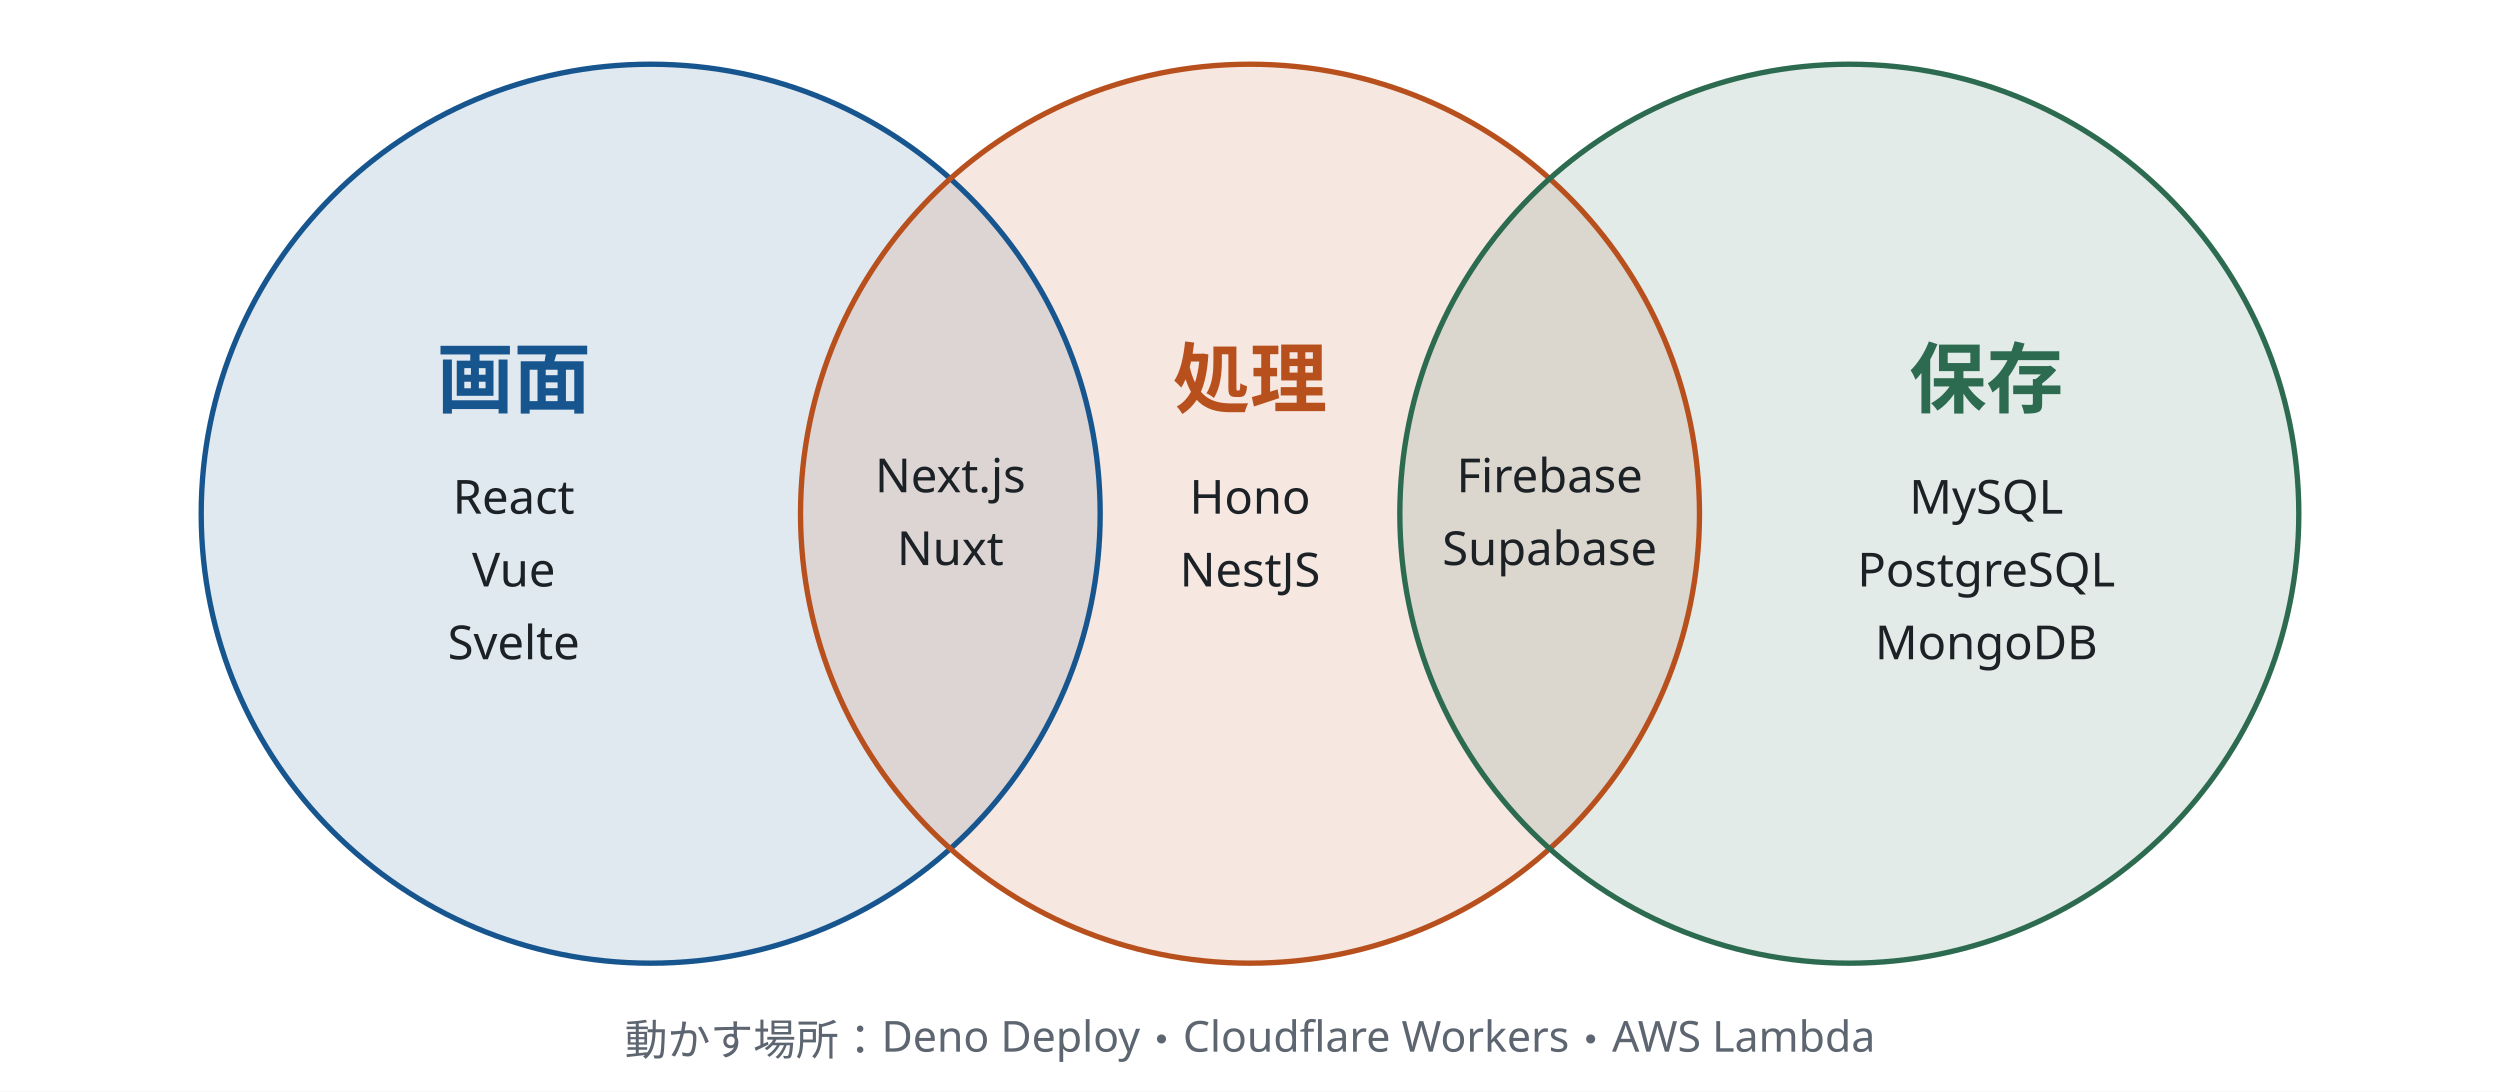
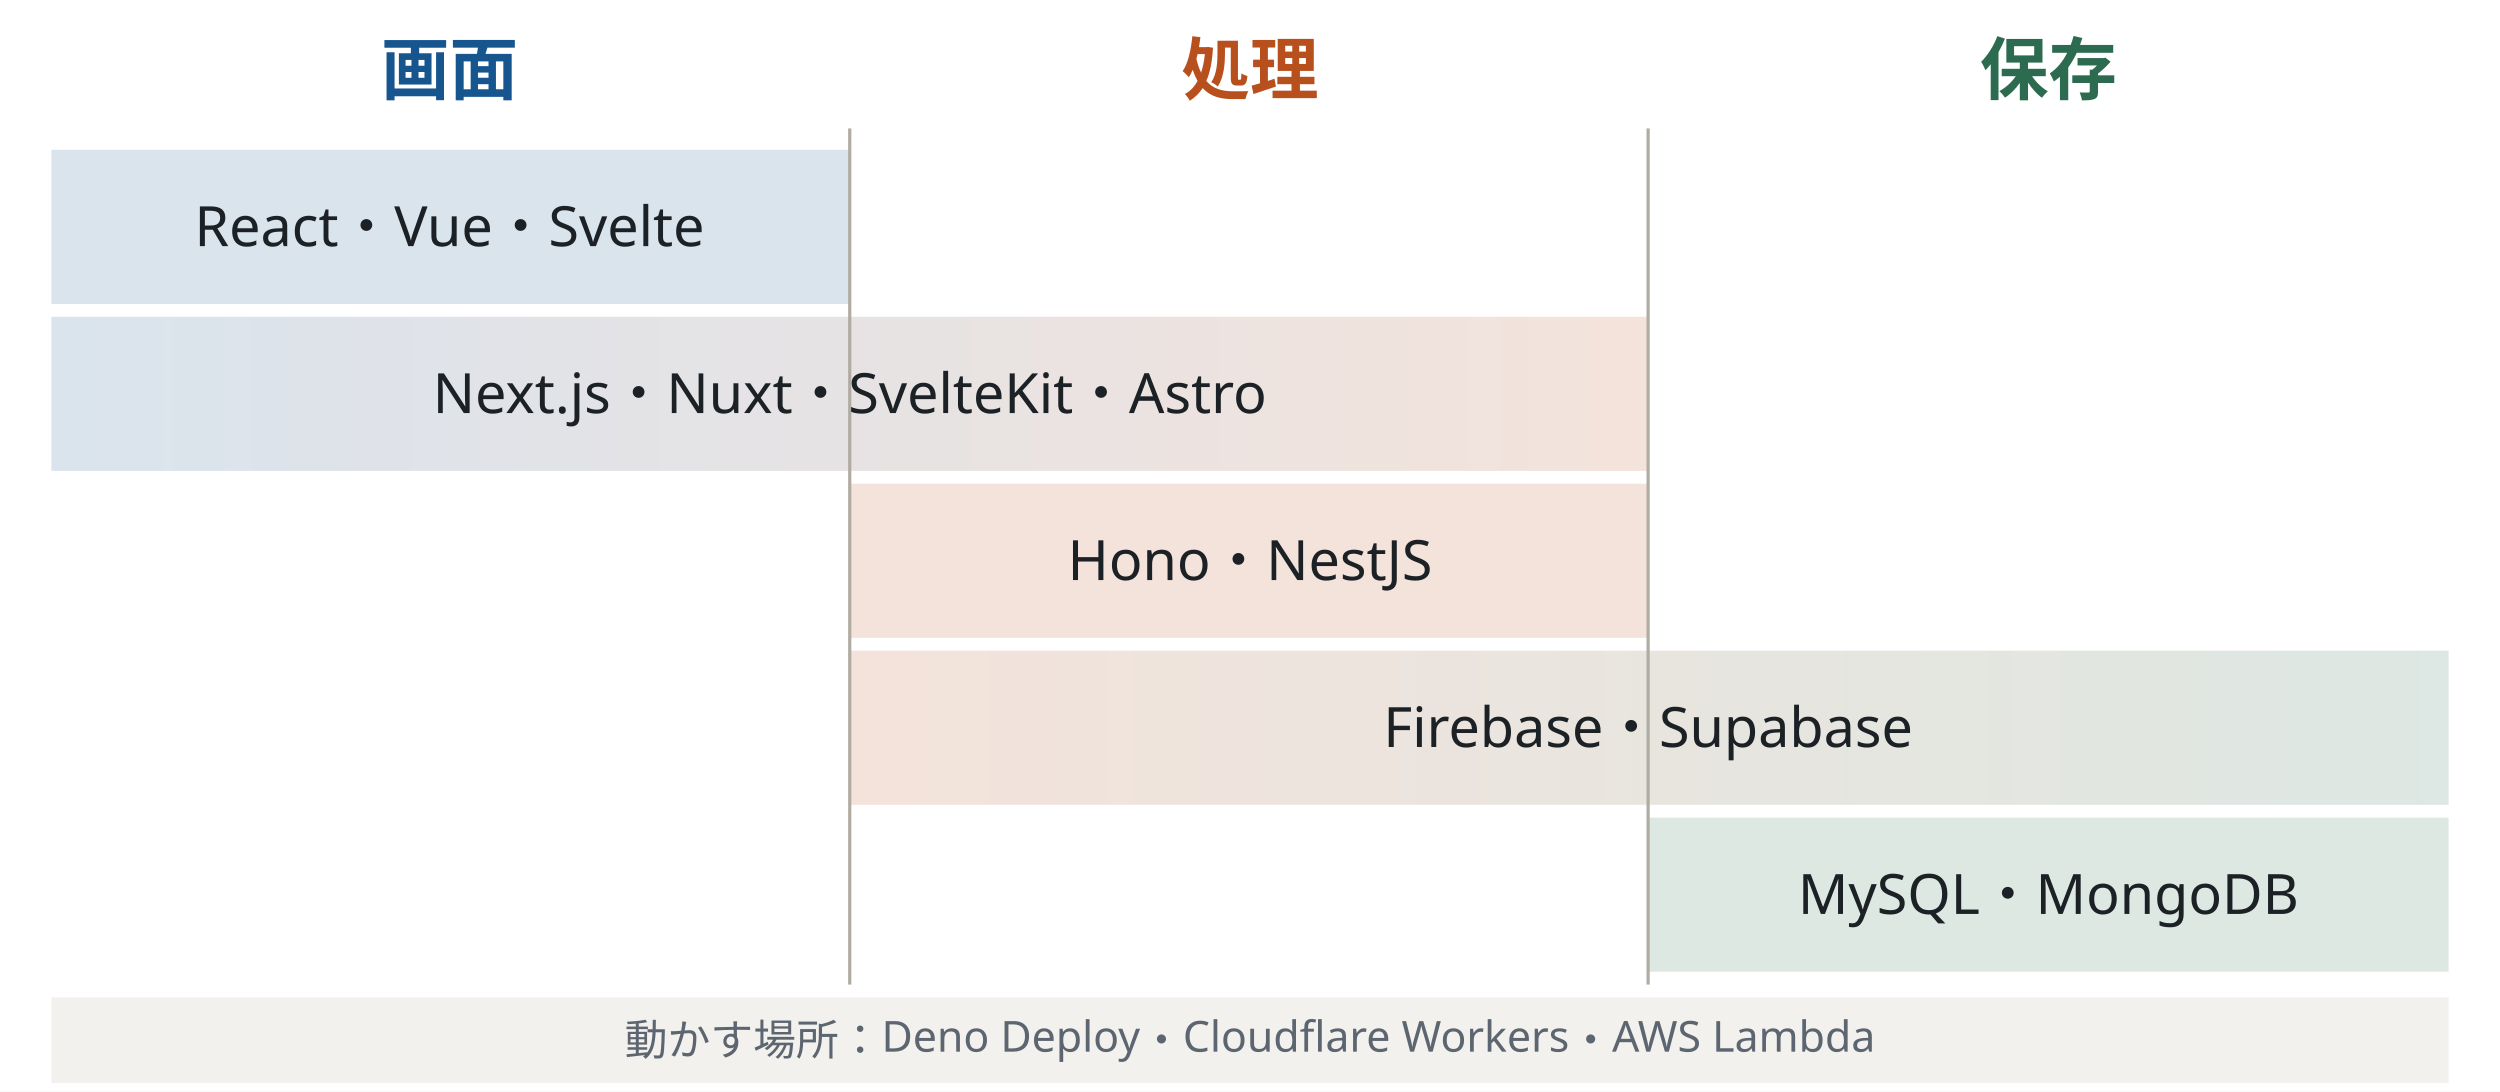
<svg xmlns="http://www.w3.org/2000/svg" viewBox="0 0 1168 510" width="1168" height="510" font-family="Hiragino Kaku Gothic ProN, Noto Sans JP, sans-serif">
+   <defs>
+     <linearGradient id="mix-view-logic" x1="0" y1="0" x2="1" y2="0">
+       <stop offset="0%" stop-color="#17558f" stop-opacity="0.16" />
+       <stop offset="100%" stop-color="#b8501e" stop-opacity="0.16" />
+     </linearGradient>
+     <linearGradient id="mix-logic-store" x1="0" y1="0" x2="1" y2="0">
+       <stop offset="0%" stop-color="#b8501e" stop-opacity="0.16" />
+       <stop offset="100%" stop-color="#2c6b4f" stop-opacity="0.16" />
+     </linearGradient>
+   </defs>
  <rect x="0" y="0" width="1168" height="510" fill="#ffffff" />
-   <circle cx="304" cy="240" r="210" fill="#17558f" fill-opacity="0.13" />
-   <circle cx="584" cy="240" r="210" fill="#b8501e" fill-opacity="0.13" />
-   <circle cx="864" cy="240" r="210" fill="#2c6b4f" fill-opacity="0.13" />
-   <circle cx="304" cy="240" r="210" fill="none" stroke="#17558f" stroke-width="2.5" />
-   <circle cx="584" cy="240" r="210" fill="none" stroke="#b8501e" stroke-width="2.5" />
-   <circle cx="864" cy="240" r="210" fill="none" stroke="#2c6b4f" stroke-width="2.5" />
-   <text x="240" y="190" text-anchor="middle" font-size="36" font-weight="bold" fill="#17558f">画面</text>
-   <text x="240" y="240" text-anchor="middle" font-size="22" fill="#1c2126">React</text>
-   <text x="240" y="274" text-anchor="middle" font-size="22" fill="#1c2126">Vue</text>
-   <text x="240" y="308" text-anchor="middle" font-size="22" fill="#1c2126">Svelte</text>
-   <text x="444" y="230" text-anchor="middle" font-size="22" fill="#1c2126">Next.js</text>
-   <text x="444" y="264" text-anchor="middle" font-size="22" fill="#1c2126">Nuxt</text>
-   <text x="584" y="190" text-anchor="middle" font-size="36" font-weight="bold" fill="#b8501e">処理</text>
-   <text x="584" y="240" text-anchor="middle" font-size="22" fill="#1c2126">Hono</text>
-   <text x="584" y="274" text-anchor="middle" font-size="22" fill="#1c2126">NestJS</text>
-   <text x="724" y="230" text-anchor="middle" font-size="22" fill="#1c2126">Firebase</text>
-   <text x="724" y="264" text-anchor="middle" font-size="22" fill="#1c2126">Supabase</text>
-   <text x="928" y="190" text-anchor="middle" font-size="36" font-weight="bold" fill="#2c6b4f">保存</text>
-   <text x="928" y="240" text-anchor="middle" font-size="22" fill="#1c2126">MySQL</text>
-   <text x="928" y="274" text-anchor="middle" font-size="22" fill="#1c2126">PostgreSQL</text>
-   <text x="928" y="308" text-anchor="middle" font-size="22" fill="#1c2126">MongoDB</text>
+   <rect x="24" y="70" width="373" height="72" fill="#17558f" fill-opacity="0.16" />
+   <rect x="24" y="148" width="746" height="72" fill="url(#mix-view-logic)" />
+   <rect x="397" y="226" width="373" height="72" fill="#b8501e" fill-opacity="0.16" />
+   <rect x="397" y="304" width="747" height="72" fill="url(#mix-logic-store)" />
+   <rect x="770" y="382" width="374" height="72" fill="#2c6b4f" fill-opacity="0.16" />
+   <line x1="397" y1="60" x2="397" y2="460" stroke="#b0aca2" stroke-width="1.5" />
+   <line x1="770" y1="60" x2="770" y2="460" stroke="#b0aca2" stroke-width="1.5" />
+   <rect x="24" y="466" width="1120" height="40" fill="#f2f1ed" />
+   <text x="210" y="44" text-anchor="middle" font-size="32" font-weight="bold" fill="#17558f">画面</text>
+   <text x="584" y="44" text-anchor="middle" font-size="32" font-weight="bold" fill="#b8501e">処理</text>
+   <text x="957" y="44" text-anchor="middle" font-size="32" font-weight="bold" fill="#2c6b4f">保存</text>
+   <text x="210" y="115" text-anchor="middle" font-size="26" fill="#1c2126">React・Vue・Svelte</text>
+   <text x="397" y="193" text-anchor="middle" font-size="26" fill="#1c2126">Next.js・Nuxt・SvelteKit・Astro</text>
+   <text x="584" y="271" text-anchor="middle" font-size="26" fill="#1c2126">Hono・NestJS</text>
+   <text x="770" y="349" text-anchor="middle" font-size="26" fill="#1c2126">Firebase・Supabase</text>
+   <text x="957" y="427" text-anchor="middle" font-size="26" fill="#1c2126">MySQL・MongoDB</text>
  <text x="584" y="493" text-anchor="middle" font-size="20" fill="#5c6570">動かす場所：Deno Deploy・Cloudflare Workers・AWS Lambda</text>
</svg>
